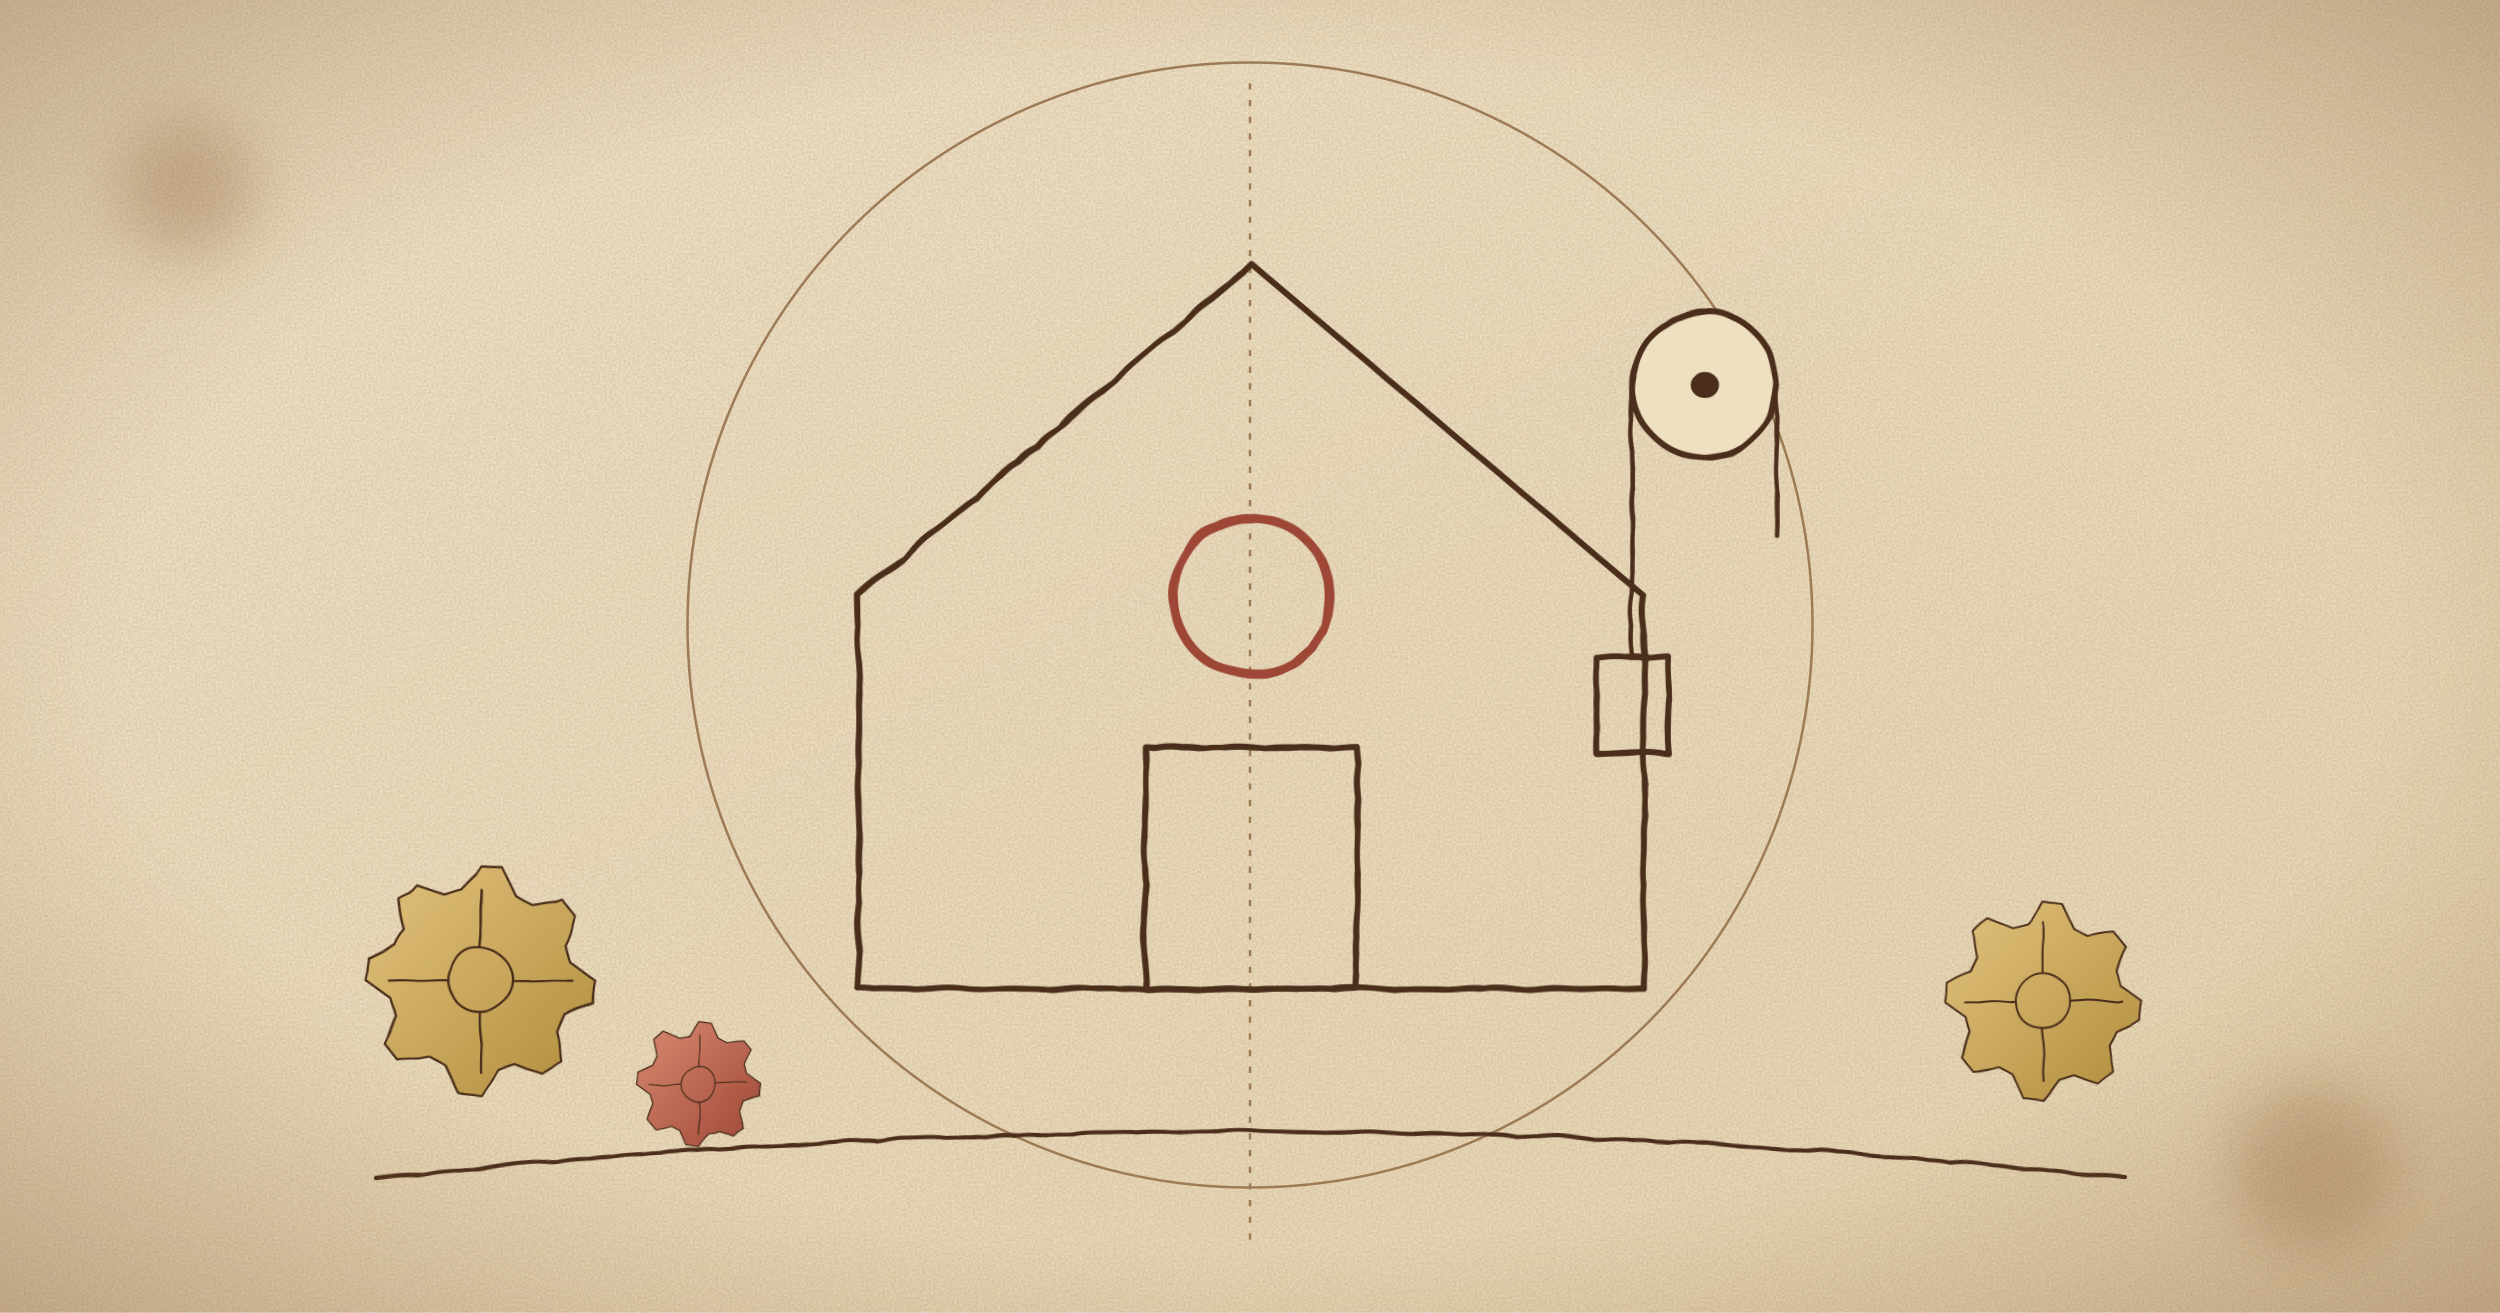
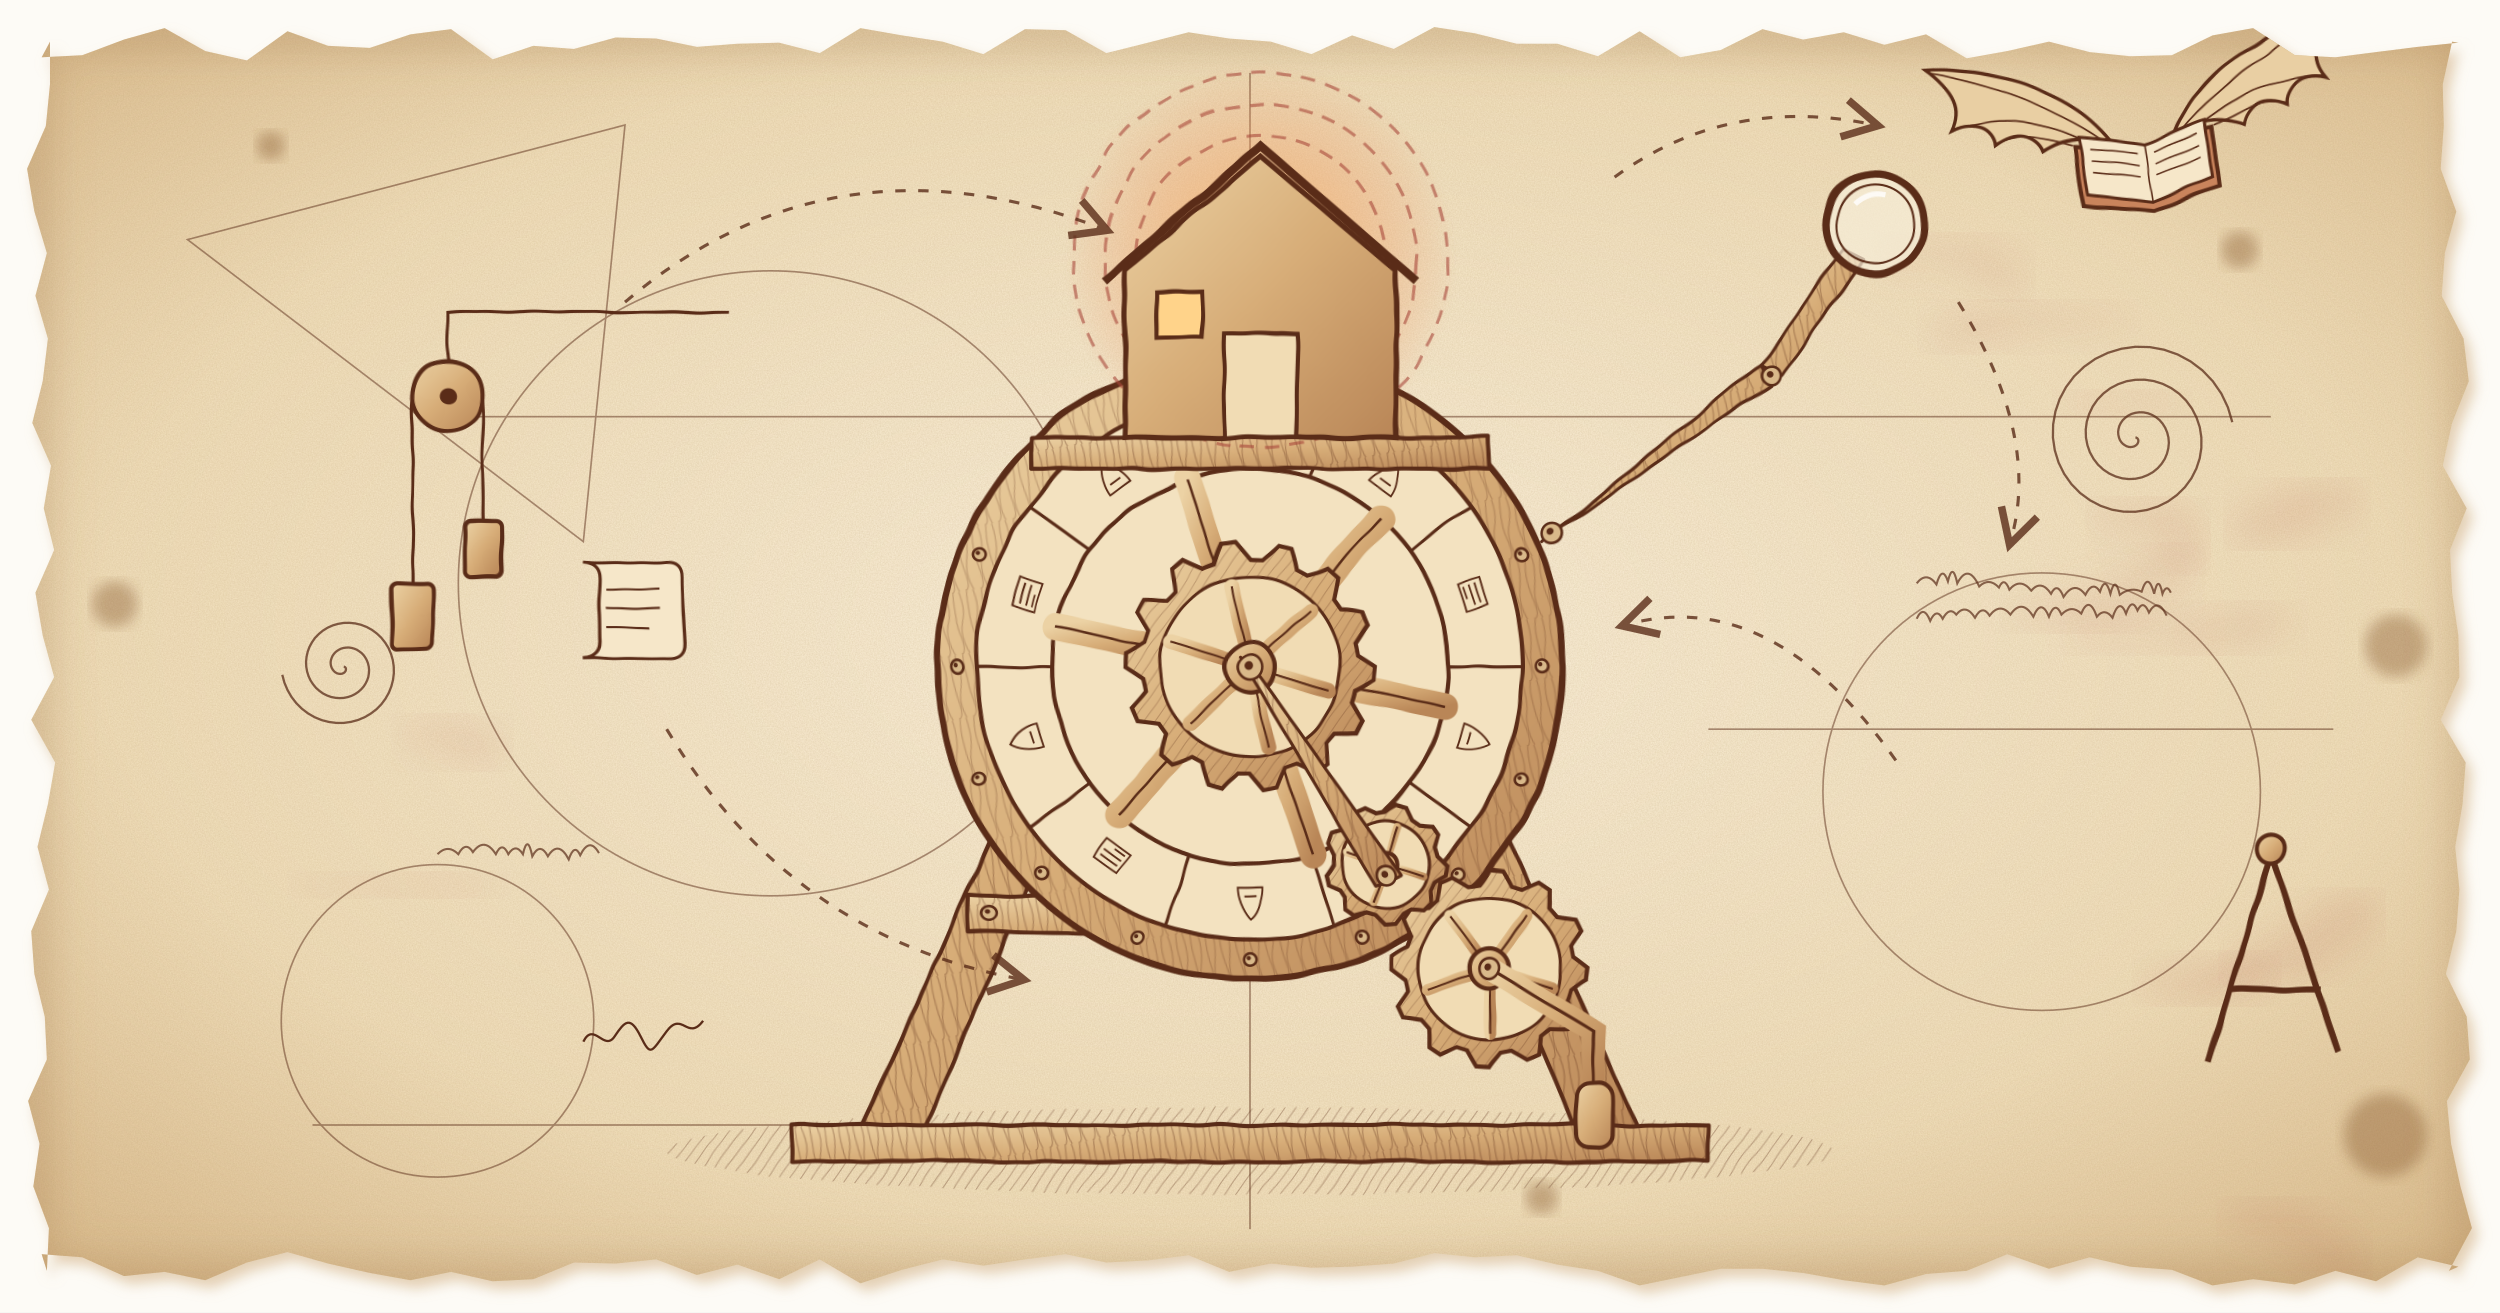
- <svg xmlns="http://www.w3.org/2000/svg" viewBox="0 0 1200 630" width="1200" height="630" role="img" aria-label="Illustration de l'application Asso pilote : machine de Léonard de Vinci dessinée à l'encre sur parchemin">
+ <svg xmlns="http://www.w3.org/2000/svg" viewBox="0 0 2400 1260" width="1200" height="630" role="img" aria-label="Illustration de l'application Asso pilote : machine de Léonard de Vinci dessinée à l'encre sur parchemin">
  <defs>
-     <linearGradient id="p" x1="0" y1="0" x2="1" y2="1">
-       <stop offset="0" stop-color="#f6ebd3" />
-       <stop offset="1" stop-color="#ecdcba" />
+     <radialGradient id="pp" cx=".5" cy=".48" r=".7">
+       <stop offset="0" stop-color="#fbf1dc" />
+       <stop offset=".65" stop-color="#f1dfbb" />
+       <stop offset="1" stop-color="#d9b98a" />
+     </radialGradient>
+     <linearGradient id="wd" x1="0" y1="0" x2="1" y2="1">
+       <stop offset="0" stop-color="#ecd2a4" />
+       <stop offset=".5" stop-color="#d7ad78" />
+       <stop offset="1" stop-color="#b98657" />
    </linearGradient>
-     <radialGradient id="v" cx=".5" cy=".5" r=".75">
-       <stop offset=".6" stop-color="#8a5a2b" stop-opacity="0" />
-       <stop offset="1" stop-color="#6b4220" stop-opacity=".38" />
+     <pattern id="ht" width="9" height="9" patternUnits="userSpaceOnUse" patternTransform="rotate(35)">
+       <path d="M0 0V9" stroke="#5a2c18" stroke-width="1.4" />
+     </pattern>
+     <pattern id="gr" width="60" height="14" patternUnits="userSpaceOnUse" patternTransform="rotate(80)">
+       <path d="M0 4Q15 1 30 5T60 3M0 10Q20 13 40 9T60 11" fill="none" stroke="#5a2c18" stroke-width="1.2" opacity=".6" />
+     </pattern>
+     <marker id="ar" markerWidth="16" markerHeight="16" refX="12" refY="8" orient="auto">
+       <path d="M2 2L13 8L2 14" fill="none" stroke="#5a2c18" stroke-width="2.4" />
+     </marker>
+     <filter id="rf" x="-5%" y="-5%" width="110%" height="110%">
+       <feTurbulence type="fractalNoise" baseFrequency=".022" numOctaves="2" seed="3" />
+       <feDisplacementMap in="SourceGraphic" scale="5" />
+     </filter>
+     <filter id="gn">
+       <feTurbulence type="fractalNoise" baseFrequency=".75" numOctaves="3" seed="9" />
+       <feColorMatrix values="0 0 0 0 .42 0 0 0 0 .27 0 0 0 0 .12 0 0 0 .22 0" />
+     </filter>
+     <filter id="b20">
+       <feGaussianBlur stdDeviation="22" />
+     </filter>
+     <filter id="b6">
+       <feGaussianBlur stdDeviation="6" />
+     </filter>
+     <radialGradient id="gl" cx=".5" cy=".5" r=".5">
+       <stop offset="0" stop-color="#ffd38a" stop-opacity=".95" />
+       <stop offset=".45" stop-color="#f0a466" stop-opacity=".5" />
+       <stop offset="1" stop-color="#e88b5a" stop-opacity="0" />
    </radialGradient>
-     <radialGradient id="l" cx=".5" cy=".5" r=".5">
-       <stop offset="0" stop-color="#f2a35c" stop-opacity=".85" />
-       <stop offset="1" stop-color="#f2a35c" stop-opacity="0" />
-     </radialGradient>
-     <linearGradient id="w" x1="0" y1="0" x2="1" y2="1">
-       <stop offset="0" stop-color="#e3c27e" />
-       <stop offset="1" stop-color="#b08d3c" />
-     </linearGradient>
-     <linearGradient id="s" x1="0" y1="0" x2="1" y2="1">
-       <stop offset="0" stop-color="#d98a72" />
-       <stop offset="1" stop-color="#9e4736" />
-     </linearGradient>
-     <pattern id="h" width="7" height="7" patternUnits="userSpaceOnUse" patternTransform="rotate(40)">
-       <path d="M0 0v7" stroke="#4a2e1b" stroke-width="1.1" opacity=".55" />
-     </pattern>
-     <marker id="a" markerWidth="10" markerHeight="10" refX="8" refY="5" orient="auto">
-       <path d="M1 1 8 5 1 9" fill="none" stroke="#9e4736" stroke-width="1.6" />
-     </marker>
-     <filter id="r" x="-2%" y="-2%" width="104%" height="104%">
-       <feTurbulence baseFrequency=".03" numOctaves="2" seed="4" />
-       <feDisplacementMap in="SourceGraphic" scale="2.6" />
-     </filter>
-     <filter id="n">
-       <feTurbulence type="fractalNoise" baseFrequency=".9" numOctaves="2" seed="7" />
-       <feColorMatrix values="0 0 0 0 .35 0 0 0 0 .22 0 0 0 0 .1 0 0 0 .35 0" />
-     </filter>
-     <filter id="b">
-       <feGaussianBlur stdDeviation="14" />
-     </filter>
-     <g id="g">
-       <path d="M50 0L49 9.8L37 15.3L33.3 22.2L35.4 35.4L27.8 41.6L15.3 37L7.8 39.2L0 50L-9.8 49L-15.3 37L-22.2 33.3L-35.4 35.4L-41.6 27.8L-37 15.3L-39.2 7.8L-50 0L-49 -9.8L-37 -15.3L-33.3 -22.2L-35.4 -35.4L-27.8 -41.6L-15.3 -37L-7.8 -39.2L0 -50L9.8 -49L15.3 -37L22.2 -33.3L35.4 -35.4L41.6 -27.8L37 -15.3L39.2 -7.8z" />
-       <circle r="14" fill="none" />
-       <path d="M0-40V-14M0 40V14M-40 0H-14M40 0H14" fill="none" />
+     <clipPath id="pg">
+       <polygon points="40,55 79,53 119,38 158,27 197,49 237,58 276,30 315,44 355,46 394,33 433,28 473,57 512,44 551,47 591,36 630,37 669,45 708,42 748,41 787,51 826,27 866,34 905,40 944,52 984,28 1023,29 1062,51 1102,41 1141,31 1180,37 1220,40 1259,52 1298,34 1338,47 1377,26 1416,32 1456,42 1495,42 1534,54 1574,30 1613,55 1652,48 1692,28 1731,38 1770,31 1809,43 1849,33 1888,56 1927,49 1967,40 2006,50 2045,54 2085,53 2124,34 2163,27 2203,53 2242,55 2281,50 2321,45 2360,41 2354,40 2345,81 2346,121 2343,162 2358,203 2347,243 2344,284 2365,325 2370,366 2354,406 2345,447 2368,488 2352,528 2354,569 2360,610 2361,650 2343,691 2367,732 2364,772 2357,813 2361,854 2358,894 2348,935 2368,976 2371,1017 2349,1057 2353,1098 2362,1139 2373,1179 2351,1220 2360,1216 2321,1207 2281,1230 2242,1220 2203,1233 2163,1228 2124,1234 2085,1219 2045,1216 2006,1207 1967,1218 1927,1204 1888,1220 1849,1223 1809,1234 1770,1229 1731,1222 1692,1218 1652,1218 1613,1226 1574,1234 1534,1220 1495,1214 1456,1205 1416,1207 1377,1203 1338,1213 1298,1216 1259,1217 1220,1213 1180,1221 1141,1205 1102,1210 1062,1212 1023,1204 984,1209 944,1215 905,1209 866,1219 826,1232 787,1209 748,1228 708,1214 669,1224 630,1209 591,1213 551,1212 512,1228 473,1230 433,1221 394,1229 355,1222 315,1213 276,1202 237,1212 197,1229 158,1221 119,1225 79,1207 40,1204 45,1220 47,1179 32,1139 38,1098 27,1057 45,1017 43,976 33,935 30,894 47,854 36,813 46,772 53,732 30,691 52,650 41,610 34,569 52,528 42,488 49,447 31,406 41,366 46,325 34,284 45,243 33,203 26,162 44,121 48,81 48,40" />
+     </clipPath>
+   </defs>
+   <rect width="2400" height="1260" fill="#fdfbf6" />
+   <polygon points="40,55 79,53 119,38 158,27 197,49 237,58 276,30 315,44 355,46 394,33 433,28 473,57 512,44 551,47 591,36 630,37 669,45 708,42 748,41 787,51 826,27 866,34 905,40 944,52 984,28 1023,29 1062,51 1102,41 1141,31 1180,37 1220,40 1259,52 1298,34 1338,47 1377,26 1416,32 1456,42 1495,42 1534,54 1574,30 1613,55 1652,48 1692,28 1731,38 1770,31 1809,43 1849,33 1888,56 1927,49 1967,40 2006,50 2045,54 2085,53 2124,34 2163,27 2203,53 2242,55 2281,50 2321,45 2360,41 2354,40 2345,81 2346,121 2343,162 2358,203 2347,243 2344,284 2365,325 2370,366 2354,406 2345,447 2368,488 2352,528 2354,569 2360,610 2361,650 2343,691 2367,732 2364,772 2357,813 2361,854 2358,894 2348,935 2368,976 2371,1017 2349,1057 2353,1098 2362,1139 2373,1179 2351,1220 2360,1216 2321,1207 2281,1230 2242,1220 2203,1233 2163,1228 2124,1234 2085,1219 2045,1216 2006,1207 1967,1218 1927,1204 1888,1220 1849,1223 1809,1234 1770,1229 1731,1222 1692,1218 1652,1218 1613,1226 1574,1234 1534,1220 1495,1214 1456,1205 1416,1207 1377,1203 1338,1213 1298,1216 1259,1217 1220,1213 1180,1221 1141,1205 1102,1210 1062,1212 1023,1204 984,1209 944,1215 905,1209 866,1219 826,1232 787,1209 748,1228 708,1214 669,1224 630,1209 591,1213 551,1212 512,1228 473,1230 433,1221 394,1229 355,1222 315,1213 276,1202 237,1212 197,1229 158,1221 119,1225 79,1207 40,1204 45,1220 47,1179 32,1139 38,1098 27,1057 45,1017 43,976 33,935 30,894 47,854 36,813 46,772 53,732 30,691 52,650 41,610 34,569 52,528 42,488 49,447 31,406 41,366 46,325 34,284 45,243 33,203 26,162 44,121 48,81 48,40" fill="#c9a36f" transform="translate(6 8)" opacity=".5" filter="url(#b6)" />
+   <g clip-path="url(#pg)">
+     <rect width="2400" height="1260" fill="url(#pp)" />
+     <rect width="2400" height="1260" filter="url(#gn)" />
+     <path d="M2140 1156q63 7 125 71" fill="none" stroke="#a8473a" stroke-width="30" stroke-linecap="round" opacity=".16" filter="url(#b20)" />
+     <path d="M2059 962q49 -2 119 -45" fill="none" stroke="#a8473a" stroke-width="39" stroke-linecap="round" opacity=".16" filter="url(#b20)" />
+     <path d="M2143 939q43 4 134 -79" fill="none" stroke="#a8473a" stroke-width="39" stroke-linecap="round" opacity=".16" filter="url(#b20)" />
+     <path d="M1811 242q61 -40 130 42" fill="none" stroke="#a8473a" stroke-width="22" stroke-linecap="round" opacity=".16" filter="url(#b20)" />
+     <path d="M386 690q68 14 97 46" fill="none" stroke="#a8473a" stroke-width="25" stroke-linecap="round" opacity=".16" filter="url(#b20)" />
+     <path d="M1982 396q54 -14 112 -20" fill="none" stroke="#a8473a" stroke-width="40" stroke-linecap="round" opacity=".16" filter="url(#b20)" />
+     <path d="M2012 488q76 -22 100 58" fill="none" stroke="#a8473a" stroke-width="31" stroke-linecap="round" opacity=".16" filter="url(#b20)" />
+     <path d="M1997 619q71 23 198 -38" fill="none" stroke="#a8473a" stroke-width="25" stroke-linecap="round" opacity=".16" filter="url(#b20)" />
+     <path d="M1859 336q63 -47 178 -44" fill="none" stroke="#a8473a" stroke-width="23" stroke-linecap="round" opacity=".16" filter="url(#b20)" />
+     <path d="M294 840q84 -5 178 20" fill="none" stroke="#a8473a" stroke-width="30" stroke-linecap="round" opacity=".16" filter="url(#b20)" />
+     <path d="M2146 523q81 -46 118 -59" fill="none" stroke="#a8473a" stroke-width="36" stroke-linecap="round" opacity=".16" filter="url(#b20)" />
+     <path d="M1936 600q86 7 165 -72" fill="none" stroke="#a8473a" stroke-width="26" stroke-linecap="round" opacity=".16" filter="url(#b20)" />
+     <circle cx="110" cy="580" r="22" fill="#7a4a1d" opacity=".35" filter="url(#b6)" />
+     <circle cx="2300" cy="620" r="30" fill="#7a4a1d" opacity=".35" filter="url(#b6)" />
+     <circle cx="2150" cy="240" r="18" fill="#7a4a1d" opacity=".35" filter="url(#b6)" />
+     <circle cx="260" cy="140" r="14" fill="#7a4a1d" opacity=".35" filter="url(#b6)" />
+     <circle cx="1480" cy="1150" r="16" fill="#7a4a1d" opacity=".35" filter="url(#b6)" />
+     <circle cx="2290" cy="1090" r="40" fill="#7a4a1d" opacity=".35" filter="url(#b6)" />
+     <rect width="2400" height="1260" fill="none" stroke="#8a5a2b" stroke-width="90" opacity=".25" filter="url(#b20)" />
+     <g fill="none" stroke="#5a2c18" stroke-width="1.6" opacity=".5">
+       <circle cx="740" cy="560" r="300" />
+       <circle cx="1960" cy="760" r="210" />
+       <circle cx="420" cy="980" r="150" />
+       <path d="M420 400H2180M1200 70V1180M1640 700H2240M300 1080H900" />
+       <path d="M180 230L600 120L560 520Z" />
    </g>
-   </defs>
-   <rect width="1200" height="630" fill="url(#p)" />
-   <rect width="1200" height="630" filter="url(#n)" />
-   <g fill="none" stroke="#9c7b55" stroke-width="1.2">
-     <circle cx="600" cy="300" r="270" />
-     <path d="M600 40v560" stroke-dasharray="3 5" />
+     <path d="M2050 420L2050.8 420.1L2051.5 420.5L2052.1 421.1L2052.6 421.9L2052.8 422.8L2052.8 423.8L2052.5 424.9L2052 426L2051.1 427L2050 427.9L2048.6 428.6L2047.1 429L2045.3 429.2L2043.5 429L2041.6 428.4L2039.8 427.4L2038 426.1L2036.4 424.4L2035.1 422.4L2034.2 420L2033.6 417.4L2033.4 414.6L2033.8 411.7L2034.6 408.8L2036 406L2037.9 403.3L2040.3 401L2043.2 398.9L2046.4 397.3L2050 396.3L2053.8 395.8L2057.8 395.9L2061.9 396.7L2065.8 398.2L2069.6 400.4L2073.1 403.2L2076.1 406.7L2078.6 410.7L2080.5 415.2L2081.7 420L2082.1 425.1L2081.6 430.3L2080.3 435.5L2078.2 440.5L2075.2 445.2L2071.4 449.5L2066.9 453.2L2061.7 456.1L2056.1 458.3L2050 459.6L2043.7 459.9L2037.3 459.2L2031 457.4L2024.9 454.6L2019.2 450.8L2014.1 446.1L2009.8 440.5L2006.3 434.2L2003.9 427.3L2002.5 420L2002.3 412.4L2003.3 404.8L2005.6 397.4L2009 390.2L2013.6 383.6L2019.3 377.7L2025.9 372.7L2033.4 368.8L2041.5 366L2050 364.6L2058.8 364.5L2067.6 365.8L2076.2 368.5L2084.4 372.6L2092 378L2098.7 384.6L2104.3 392.3L2108.7 400.9L2111.8 410.2L2113.3 420L2113.3 430L2111.7 440.1L2108.5 449.8L2103.8 459.1L2097.6 467.6L2090 475.1L2081.3 481.4L2071.5 486.3L2061 489.6L2050 491.3L2038.7 491.2L2027.5 489.3L2016.6 485.6L2006.3 480.2L1996.8 473.2L1988.5 464.7L1981.6 454.9L1976.2 444L1972.6 432.3L1970.8 420L1971 407.5L1973.2 395L1977.3 383L1983.4 371.6L1991.2 361.2L2000.7 352.1L2011.5 344.5L2023.6 338.7L2036.5 334.8L2050 332.9L2063.7 333.2L2077.4 335.7L2090.6 340.3L2103 347L2114.4 355.6L2124.3 366L2132.5 377.9L2138.8 391.1L2143 405.3" fill="none" stroke="#5a2c18" stroke-width="2.2" opacity=".75" />
+     <path d="M330 640L330.5 640.1L331 640.3L331.4 640.6L331.7 641L332 641.5L332.1 642.1L332.1 642.8L332 643.5L331.7 644.2L331.3 644.8L330.7 645.5L330 646L329.2 646.4L328.2 646.8L327.1 646.9L326 646.9L324.8 646.7L323.6 646.4L322.5 645.8L321.3 645L320.3 644L319.4 642.8L318.6 641.5L318 640L317.6 638.4L317.4 636.6L317.5 634.8L317.9 633L318.5 631.2L319.4 629.4L320.6 627.7L322 626.1L323.7 624.8L325.6 623.6L327.7 622.6L330 622L332.4 621.7L334.9 621.6L337.5 622L340 622.7L342.5 623.7L344.8 625.2L347.1 626.9L349.1 629L350.8 631.4L352.2 634L353.3 636.9L354 640L354.3 643.2L354.1 646.5L353.6 649.8L352.5 653L351 656.1L349.1 659.1L346.7 661.8L344 664.2L340.9 666.3L337.5 668L333.9 669.2L330 670L326 670.2L322 669.9L317.9 669.1L314 667.7L310.2 665.8L306.7 663.3L303.4 660.4L300.6 657L298.1 653.2L296.2 649.1L294.8 644.6L294 640L293.8 635.2L294.3 630.4L295.4 625.6L297.1 621L299.5 616.6L302.4 612.4L306 608.7L310 605.4L314.5 602.6L319.4 600.4L324.6 598.9L330 598L335.5 597.9L341.1 598.5L346.6 599.8L352 601.9L357.1 604.7L361.8 608.2L366.1 612.3L369.8 617L373 622.2L375.4 627.8L377.1 633.8L378 640L378.1 646.3L377.3 652.7L375.7 658.9L373.3 665L370.1 670.7L366.1 676.1L361.4 680.9L356 685L350.1 688.5L343.7 691.2L337 693L330 694L322.9 694L315.8 693.1L308.8 691.3L302 688.5L295.6 684.8L289.7 680.3L284.4 675L279.8 669L276 662.4L273 655.3L271 647.8" fill="none" stroke="#5a2c18" stroke-width="2.2" opacity=".75" />
+     <path d="M1840 560 q9.5 -12 19 1 q5.5 -19 11 -3 q4.5 -19 9 2 q10.5 -20 21 3 q9.5 -9 19 1 q5 -11 10 2 q10.5 -12 21 1 q9.5 -11 19 3 q6 -12 12 3 q10.5 -16 21 -2 q7 -14 14 -3 q5 -16 10 2 q4.5 -18 9 1 q10.5 -8 21 -3 q6 -20 12 2 q4 -19 8 0 q4 -10 8 -1" fill="none" stroke="#5a2c18" stroke-width="2" opacity=".7" />
+     <path d="M1840 594 q6.5 -14 13 2 q6 -13 12 -2 q6.5 -12 13 -4 q9 -11 18 3 q7 -13 14 -2 q10 -13 20 -1 q11 -16 22 2 q7.5 -18 15 0 q6 -16 12 -2 q9.5 -10 19 -1 q7.5 -18 15 3 q7.5 -9 15 1 q6.5 -20 13 -4 q5.5 -16 11 -3 q5.5 -11 11 2 q8.5 -15 17 3" fill="none" stroke="#5a2c18" stroke-width="2" opacity=".7" />
+     <path d="M420 820 q10 -10 20 0 q7 -13 14 -2 q11 -15 22 2 q6 -13 12 0 q7 -11 14 0 q4.5 -20 9 2 q7.5 -14 15 0 q10 -16 20 3 q5.5 -16 11 -4 q9 -18 18 -2" fill="none" stroke="#5a2c18" stroke-width="2" opacity=".7" />
+     <g filter="url(#rf)">
+       <ellipse cx="1200" cy="1105" rx="560" ry="42" fill="url(#ht)" opacity=".45" />
+       <polygon points="820,1100 880,1100 1150,470 1110,450" fill="url(#wd)" stroke="#5a2c18" stroke-width="4" stroke-linejoin="round" />
+       <polygon points="820,1100 880,1100 1150,470 1110,450" fill="url(#gr)" opacity=".55" />
+       <polygon points="1580,1100 1520,1100 1250,470 1290,450" fill="url(#wd)" stroke="#5a2c18" stroke-width="4" stroke-linejoin="round" />
+       <polygon points="1580,1100 1520,1100 1250,470 1290,450" fill="url(#gr)" opacity=".55" />
+       <polygon points="760,1080 1640,1080 1640,1115 760,1115" fill="url(#wd)" stroke="#5a2c18" stroke-width="4" stroke-linejoin="round" />
+       <polygon points="760,1080 1640,1080 1640,1115 760,1115" fill="url(#gr)" opacity=".55" />
+       <polygon points="930,860 1470,860 1470,895 930,895" fill="url(#wd)" stroke="#5a2c18" stroke-width="4" stroke-linejoin="round" />
+       <polygon points="930,860 1470,860 1470,895 930,895" fill="url(#gr)" opacity=".55" />
+       <circle cx="950" cy="877" r="7" fill="#d9b98a" stroke="#5a2c18" stroke-width="2.5" />
+       <circle cx="948.5" cy="875.5" r="2.4" fill="#5a2c18" />
+       <circle cx="1450" cy="877" r="7" fill="#d9b98a" stroke="#5a2c18" stroke-width="2.5" />
+       <circle cx="1448.5" cy="875.5" r="2.4" fill="#5a2c18" />
+       <circle cx="1200" cy="640" r="300" fill="url(#wd)" stroke="#5a2c18" stroke-width="6" />
+       <circle cx="1200" cy="640" r="300" fill="url(#gr)" opacity=".4" />
+       <circle cx="1200" cy="640" r="262" fill="#f3e2c0" stroke="#5a2c18" stroke-width="4" />
+       <path d="M1462 640L1390 640" stroke="#5a2c18" stroke-width="3" />
+       <g transform="translate(1414.9 709.8) rotate(108)">
+         <path d="M-12 14c0-14 8-26 12-30 4 4 12 16 12 30z" fill="none" stroke="#5a2c18" stroke-width="1.8" />
+         <path d="M-6 6h12" stroke="#5a2c18" stroke-width="1.8" />
+       </g>
+       <path d="M1412 794L1353.7 751.7" stroke="#5a2c18" stroke-width="3" />
+       <g transform="translate(1332.8 822.8) rotate(144)">
+         <path d="M-14-10h28v22h-28zM-10-4h20M-10 2h20M-10 8h12" fill="none" stroke="#5a2c18" stroke-width="1.8" />
+       </g>
+       <path d="M1281 889.2L1258.7 820.7" stroke="#5a2c18" stroke-width="3" />
+       <g transform="translate(1200 866) rotate(180)">
+         <path d="M-12 14c0-14 8-26 12-30 4 4 12 16 12 30z" fill="none" stroke="#5a2c18" stroke-width="1.8" />
+         <path d="M-6 6h12" stroke="#5a2c18" stroke-width="1.8" />
+       </g>
+       <path d="M1119 889.2L1141.3 820.7" stroke="#5a2c18" stroke-width="3" />
+       <g transform="translate(1067.2 822.8) rotate(216)">
+         <path d="M-14-10h28v22h-28zM-10-4h20M-10 2h20M-10 8h12" fill="none" stroke="#5a2c18" stroke-width="1.8" />
+       </g>
+       <path d="M988 794L1046.3 751.7" stroke="#5a2c18" stroke-width="3" />
+       <g transform="translate(985.1 709.8) rotate(252)">
+         <path d="M-12 14c0-14 8-26 12-30 4 4 12 16 12 30z" fill="none" stroke="#5a2c18" stroke-width="1.8" />
+         <path d="M-6 6h12" stroke="#5a2c18" stroke-width="1.8" />
+       </g>
+       <path d="M938 640L1010 640" stroke="#5a2c18" stroke-width="3" />
+       <g transform="translate(985.1 570.2) rotate(288)">
+         <path d="M-14-10h28v22h-28zM-10-4h20M-10 2h20M-10 8h12" fill="none" stroke="#5a2c18" stroke-width="1.8" />
+       </g>
+       <path d="M988 486L1046.3 528.3" stroke="#5a2c18" stroke-width="3" />
+       <g transform="translate(1067.2 457.2) rotate(324)">
+         <path d="M-12 14c0-14 8-26 12-30 4 4 12 16 12 30z" fill="none" stroke="#5a2c18" stroke-width="1.8" />
+         <path d="M-6 6h12" stroke="#5a2c18" stroke-width="1.8" />
+       </g>
+       <path d="M1119 390.8L1141.3 459.3" stroke="#5a2c18" stroke-width="3" />
+       <g transform="translate(1200 414) rotate(360)">
+         <path d="M-14-10h28v22h-28zM-10-4h20M-10 2h20M-10 8h12" fill="none" stroke="#5a2c18" stroke-width="1.8" />
+       </g>
+       <path d="M1281 390.8L1258.7 459.3" stroke="#5a2c18" stroke-width="3" />
+       <g transform="translate(1332.8 457.2) rotate(396)">
+         <path d="M-12 14c0-14 8-26 12-30 4 4 12 16 12 30z" fill="none" stroke="#5a2c18" stroke-width="1.8" />
+         <path d="M-6 6h12" stroke="#5a2c18" stroke-width="1.8" />
+       </g>
+       <path d="M1412 486L1353.7 528.3" stroke="#5a2c18" stroke-width="3" />
+       <g transform="translate(1414.9 570.2) rotate(432)">
+         <path d="M-14-10h28v22h-28zM-10-4h20M-10 2h20M-10 8h12" fill="none" stroke="#5a2c18" stroke-width="1.8" />
+       </g>
+       <circle cx="1200" cy="640" r="190" fill="none" stroke="#5a2c18" stroke-width="4" />
+       <path d="M1258.8 651.9L1386.2 677.7" stroke="url(#wd)" stroke-width="26" stroke-linecap="round" />
+       <path d="M1258.8 651.9L1386.2 677.7" stroke="#5a2c18" stroke-width="2.4" />
+       <path d="M1219.1 696.9L1260.4 820.1" stroke="url(#wd)" stroke-width="26" stroke-linecap="round" />
+       <path d="M1219.1 696.9L1260.4 820.1" stroke="#5a2c18" stroke-width="2.4" />
+       <path d="M1160.3 685L1074.2 782.4" stroke="url(#wd)" stroke-width="26" stroke-linecap="round" />
+       <path d="M1160.3 685L1074.2 782.4" stroke="#5a2c18" stroke-width="2.4" />
+       <path d="M1141.2 628.1L1013.8 602.3" stroke="url(#wd)" stroke-width="26" stroke-linecap="round" />
+       <path d="M1141.2 628.1L1013.8 602.3" stroke="#5a2c18" stroke-width="2.4" />
+       <path d="M1180.9 583.1L1139.6 459.9" stroke="url(#wd)" stroke-width="26" stroke-linecap="round" />
+       <path d="M1180.9 583.1L1139.6 459.9" stroke="#5a2c18" stroke-width="2.4" />
+       <path d="M1239.7 595L1325.8 497.6" stroke="url(#wd)" stroke-width="26" stroke-linecap="round" />
+       <path d="M1239.7 595L1325.8 497.6" stroke="#5a2c18" stroke-width="2.4" />
+       <circle cx="1481" cy="640" r="6" fill="#d9b98a" stroke="#5a2c18" stroke-width="2.5" />
+       <circle cx="1479.5" cy="638.5" r="2.1" fill="#5a2c18" />
+       <circle cx="1460" cy="748" r="6" fill="#d9b98a" stroke="#5a2c18" stroke-width="2.5" />
+       <circle cx="1458.5" cy="746.5" r="2.1" fill="#5a2c18" />
+       <circle cx="1399" cy="839" r="6" fill="#d9b98a" stroke="#5a2c18" stroke-width="2.5" />
+       <circle cx="1397.5" cy="837.5" r="2.1" fill="#5a2c18" />
+       <circle cx="1308" cy="900" r="6" fill="#d9b98a" stroke="#5a2c18" stroke-width="2.5" />
+       <circle cx="1306.5" cy="898.5" r="2.1" fill="#5a2c18" />
+       <circle cx="1200" cy="921" r="6" fill="#d9b98a" stroke="#5a2c18" stroke-width="2.5" />
+       <circle cx="1198.5" cy="919.5" r="2.1" fill="#5a2c18" />
+       <circle cx="1092" cy="900" r="6" fill="#d9b98a" stroke="#5a2c18" stroke-width="2.5" />
+       <circle cx="1090.5" cy="898.5" r="2.1" fill="#5a2c18" />
+       <circle cx="1001" cy="839" r="6" fill="#d9b98a" stroke="#5a2c18" stroke-width="2.5" />
+       <circle cx="999.5" cy="837.5" r="2.1" fill="#5a2c18" />
+       <circle cx="940" cy="748" r="6" fill="#d9b98a" stroke="#5a2c18" stroke-width="2.5" />
+       <circle cx="938.5" cy="746.5" r="2.1" fill="#5a2c18" />
+       <circle cx="919" cy="640" r="6" fill="#d9b98a" stroke="#5a2c18" stroke-width="2.5" />
+       <circle cx="917.5" cy="638.5" r="2.1" fill="#5a2c18" />
+       <circle cx="940" cy="532" r="6" fill="#d9b98a" stroke="#5a2c18" stroke-width="2.5" />
+       <circle cx="938.5" cy="530.5" r="2.1" fill="#5a2c18" />
+       <circle cx="1001" cy="441" r="6" fill="#d9b98a" stroke="#5a2c18" stroke-width="2.5" />
+       <circle cx="999.5" cy="439.5" r="2.1" fill="#5a2c18" />
+       <circle cx="1092" cy="380" r="6" fill="#d9b98a" stroke="#5a2c18" stroke-width="2.5" />
+       <circle cx="1090.5" cy="378.5" r="2.1" fill="#5a2c18" />
+       <circle cx="1200" cy="359" r="6" fill="#d9b98a" stroke="#5a2c18" stroke-width="2.5" />
+       <circle cx="1198.5" cy="357.5" r="2.1" fill="#5a2c18" />
+       <circle cx="1308" cy="380" r="6" fill="#d9b98a" stroke="#5a2c18" stroke-width="2.5" />
+       <circle cx="1306.5" cy="378.5" r="2.1" fill="#5a2c18" />
+       <circle cx="1399" cy="441" r="6" fill="#d9b98a" stroke="#5a2c18" stroke-width="2.5" />
+       <circle cx="1397.5" cy="439.5" r="2.1" fill="#5a2c18" />
+       <circle cx="1460" cy="532" r="6" fill="#d9b98a" stroke="#5a2c18" stroke-width="2.5" />
+       <circle cx="1458.5" cy="530.5" r="2.1" fill="#5a2c18" />
+       <polygon points="1320,640 1319.2,653.4 1300.6,663 1297.4,674.1 1308.1,692.1 1301.6,703.8 1280.7,704.3 1273,713 1274.8,733.8 1263.8,741.6 1244.8,733 1234.1,737.4 1226.7,757 1213.4,759.2 1200,743.2 1188.4,742.6 1173.3,757 1160.4,753.3 1155.2,733 1145.1,727.4 1125.2,733.8 1115.1,724.9 1119.3,704.3 1112.6,694.9 1091.9,692.1 1086.7,679.6 1099.4,663 1097.4,651.6 1080,640 1080.8,626.6 1099.4,617 1102.6,605.9 1091.9,587.9 1098.4,576.2 1119.3,575.7 1127,567 1125.2,546.2 1136.2,538.4 1155.2,547 1165.9,542.6 1173.3,523 1186.6,520.8 1200,536.8 1211.6,537.4 1226.7,523 1239.6,526.7 1244.8,547 1254.9,552.6 1274.8,546.2 1284.9,555.1 1280.7,575.7 1287.4,585.1 1308.1,587.9 1313.3,600.4 1300.6,617 1302.6,628.4" fill="url(#wd)" stroke="#5a2c18" stroke-width="4" />
+       <polygon points="1320,640 1319.2,653.4 1300.6,663 1297.4,674.1 1308.1,692.1 1301.6,703.8 1280.7,704.3 1273,713 1274.8,733.8 1263.8,741.6 1244.8,733 1234.1,737.4 1226.7,757 1213.4,759.2 1200,743.2 1188.4,742.6 1173.3,757 1160.4,753.3 1155.2,733 1145.1,727.4 1125.2,733.8 1115.1,724.9 1119.3,704.3 1112.6,694.9 1091.9,692.1 1086.7,679.6 1099.4,663 1097.4,651.6 1080,640 1080.8,626.6 1099.4,617 1102.6,605.9 1091.9,587.9 1098.4,576.2 1119.3,575.7 1127,567 1125.2,546.2 1136.2,538.4 1155.2,547 1165.9,542.6 1173.3,523 1186.6,520.8 1200,536.8 1211.6,537.4 1226.7,523 1239.6,526.7 1244.8,547 1254.9,552.6 1274.8,546.2 1284.9,555.1 1280.7,575.7 1287.4,585.1 1308.1,587.9 1313.3,600.4 1300.6,617 1302.6,628.4" fill="url(#ht)" opacity=".35" />
+       <circle cx="1200" cy="640" r="86.4" fill="#f1dcb4" stroke="#5a2c18" stroke-width="3" />
+       <path d="M1218.3 645.7L1275.7 663.4" stroke="url(#wd)" stroke-width="14.4" stroke-linecap="round" />
+       <path d="M1218.3 645.7L1275.7 663.4" stroke="#5a2c18" stroke-width="2" />
+       <path d="M1204.3 658.7L1217.6 717.2" stroke="url(#wd)" stroke-width="14.4" stroke-linecap="round" />
+       <path d="M1204.3 658.7L1217.6 717.2" stroke="#5a2c18" stroke-width="2" />
+       <path d="M1185.9 653L1141.9 693.8" stroke="url(#wd)" stroke-width="14.4" stroke-linecap="round" />
+       <path d="M1185.9 653L1141.9 693.8" stroke="#5a2c18" stroke-width="2" />
+       <path d="M1181.7 634.3L1124.3 616.6" stroke="url(#wd)" stroke-width="14.4" stroke-linecap="round" />
+       <path d="M1181.7 634.3L1124.3 616.6" stroke="#5a2c18" stroke-width="2" />
+       <path d="M1195.7 621.3L1182.4 562.8" stroke="url(#wd)" stroke-width="14.4" stroke-linecap="round" />
+       <path d="M1195.7 621.3L1182.4 562.8" stroke="#5a2c18" stroke-width="2" />
+       <path d="M1214.1 627L1258.1 586.2" stroke="url(#wd)" stroke-width="14.4" stroke-linecap="round" />
+       <path d="M1214.1 627L1258.1 586.2" stroke="#5a2c18" stroke-width="2" />
+       <circle cx="1200" cy="640" r="24" fill="url(#wd)" stroke="#5a2c18" stroke-width="4" />
+       <circle cx="1200" cy="640" r="8.4" fill="#5a2c18" />
+       <polygon points="1525,930 1524.2,942.4 1508.9,951.1 1505.5,961.3 1512.3,977.5 1505.4,987.8 1487.8,987.8 1479.7,994.8 1477.5,1012.3 1466.4,1017.8 1451.1,1008.9 1440.7,1011 1430,1025 1417.6,1024.2 1408.9,1008.9 1398.7,1005.5 1382.5,1012.3 1372.2,1005.4 1372.2,987.8 1365.2,979.7 1347.7,977.5 1342.2,966.4 1351.1,951.1 1349,940.7 1335,930 1335.8,917.6 1351.1,908.9 1354.5,898.7 1347.7,882.5 1354.6,872.2 1372.2,872.2 1380.3,865.2 1382.5,847.7 1393.6,842.2 1408.9,851.1 1419.3,849 1430,835 1442.4,835.8 1451.1,851.1 1461.3,854.5 1477.5,847.7 1487.8,854.6 1487.8,872.2 1494.8,880.3 1512.3,882.5 1517.8,893.6 1508.9,908.9 1511,919.3" fill="url(#wd)" stroke="#5a2c18" stroke-width="4" />
+       <polygon points="1525,930 1524.2,942.4 1508.9,951.1 1505.5,961.3 1512.3,977.5 1505.4,987.8 1487.8,987.8 1479.7,994.8 1477.5,1012.3 1466.4,1017.8 1451.1,1008.9 1440.7,1011 1430,1025 1417.6,1024.2 1408.9,1008.9 1398.7,1005.5 1382.5,1012.3 1372.2,1005.4 1372.2,987.8 1365.2,979.7 1347.7,977.5 1342.2,966.4 1351.1,951.1 1349,940.7 1335,930 1335.8,917.6 1351.1,908.9 1354.5,898.7 1347.7,882.5 1354.6,872.2 1372.2,872.2 1380.3,865.2 1382.5,847.7 1393.6,842.2 1408.9,851.1 1419.3,849 1430,835 1442.4,835.8 1451.1,851.1 1461.3,854.5 1477.5,847.7 1487.8,854.6 1487.8,872.2 1494.8,880.3 1512.3,882.5 1517.8,893.6 1508.9,908.9 1511,919.3" fill="url(#ht)" opacity=".35" />
+       <circle cx="1430" cy="930" r="68.4" fill="#f1dcb4" stroke="#5a2c18" stroke-width="3" />
+       <path d="M1444.5 934.5L1489.9 948.5" stroke="url(#wd)" stroke-width="11.4" stroke-linecap="round" />
+       <path d="M1444.5 934.5L1489.9 948.5" stroke="#5a2c18" stroke-width="2" />
+       <path d="M1430.2 945.2L1430.9 992.7" stroke="url(#wd)" stroke-width="11.4" stroke-linecap="round" />
+       <path d="M1430.2 945.2L1430.9 992.7" stroke="#5a2c18" stroke-width="2" />
+       <path d="M1415.6 934.9L1370.6 950.2" stroke="url(#wd)" stroke-width="11.4" stroke-linecap="round" />
+       <path d="M1415.6 934.9L1370.6 950.2" stroke="#5a2c18" stroke-width="2" />
+       <path d="M1420.9 917.8L1392.4 879.8" stroke="url(#wd)" stroke-width="11.4" stroke-linecap="round" />
+       <path d="M1420.9 917.8L1392.4 879.8" stroke="#5a2c18" stroke-width="2" />
+       <path d="M1438.8 917.6L1466.1 878.8" stroke="url(#wd)" stroke-width="11.4" stroke-linecap="round" />
+       <path d="M1438.8 917.6L1466.1 878.8" stroke="#5a2c18" stroke-width="2" />
+       <circle cx="1430" cy="930" r="19" fill="url(#wd)" stroke="#5a2c18" stroke-width="4" />
+       <circle cx="1430" cy="930" r="6.7" fill="#5a2c18" />
+       <polygon points="1388,830 1387.1,840.1 1376.9,847.1 1373.2,854.9 1374.4,867.3 1367.3,874.4 1354.9,873.2 1347.1,876.9 1340.1,887.1 1330,888 1321.3,879.1 1312.9,876.9 1301,880.2 1292.7,874.4 1291.8,862.1 1286.8,854.9 1275.5,849.8 1272.9,840.1 1280.1,830 1280.9,821.3 1275.5,810.2 1279.8,801 1291.8,797.9 1297.9,791.8 1301,779.8 1310.2,775.5 1321.3,780.9 1330,780.1 1340.1,772.9 1349.8,775.5 1354.9,786.8 1362.1,791.8 1374.4,792.7 1380.2,801 1376.9,812.9 1379.1,821.3" fill="url(#wd)" stroke="#5a2c18" stroke-width="4" />
+       <polygon points="1388,830 1387.1,840.1 1376.9,847.1 1373.2,854.9 1374.4,867.3 1367.3,874.4 1354.9,873.2 1347.1,876.9 1340.1,887.1 1330,888 1321.3,879.1 1312.9,876.9 1301,880.2 1292.7,874.4 1291.8,862.1 1286.8,854.9 1275.5,849.8 1272.9,840.1 1280.1,830 1280.9,821.3 1275.5,810.2 1279.8,801 1291.8,797.9 1297.9,791.8 1301,779.8 1310.2,775.5 1321.3,780.9 1330,780.1 1340.1,772.9 1349.8,775.5 1354.9,786.8 1362.1,791.8 1374.4,792.7 1380.2,801 1376.9,812.9 1379.1,821.3" fill="url(#ht)" opacity=".35" />
+       <circle cx="1330" cy="830" r="41.8" fill="#f1dcb4" stroke="#5a2c18" stroke-width="3" />
+       <path d="M1338.9 832.7L1366.6 841.3" stroke="url(#wd)" stroke-width="7" stroke-linecap="round" />
+       <path d="M1338.9 832.7L1366.6 841.3" stroke="#5a2c18" stroke-width="2" />
+       <path d="M1327.3 838.9L1318.7 866.6" stroke="url(#wd)" stroke-width="7" stroke-linecap="round" />
+       <path d="M1327.3 838.9L1318.7 866.6" stroke="#5a2c18" stroke-width="2" />
+       <path d="M1321.1 827.3L1293.4 818.7" stroke="url(#wd)" stroke-width="7" stroke-linecap="round" />
+       <path d="M1321.1 827.3L1293.4 818.7" stroke="#5a2c18" stroke-width="2" />
+       <path d="M1332.7 821.1L1341.3 793.4" stroke="url(#wd)" stroke-width="7" stroke-linecap="round" />
+       <path d="M1332.7 821.1L1341.3 793.4" stroke="#5a2c18" stroke-width="2" />
+       <circle cx="1330" cy="830" r="11.6" fill="url(#wd)" stroke="#5a2c18" stroke-width="4" />
+       <circle cx="1330" cy="830" r="4.1" fill="#5a2c18" />
+       <path d="M1430 930L1530 990L1530 1050" fill="none" stroke="url(#wd)" stroke-width="22" stroke-linecap="round" />
+       <path d="M1430 930L1530 990L1530 1050" fill="none" stroke="#5a2c18" stroke-width="3" />
+       <rect x="1514" y="1040" width="34" height="62" rx="12" fill="url(#wd)" stroke="#5a2c18" stroke-width="4" />
+       <circle cx="1430" cy="930" r="10" fill="#d9b98a" stroke="#5a2c18" stroke-width="2.5" />
+       <circle cx="1428.5" cy="928.5" r="3.5" fill="#5a2c18" />
+       <polygon points="1190,630 1210,650 1345,840 1320,850" fill="url(#wd)" stroke="#5a2c18" stroke-width="3" stroke-linejoin="round" />
+       <polygon points="1190,630 1210,650 1345,840 1320,850" fill="url(#gr)" opacity=".55" />
+       <circle cx="1200" cy="640" r="12" fill="#d9b98a" stroke="#5a2c18" stroke-width="2.5" />
+       <circle cx="1198.5" cy="638.5" r="4.2" fill="#5a2c18" />
+       <circle cx="1330" cy="840" r="9" fill="#d9b98a" stroke="#5a2c18" stroke-width="2.5" />
+       <circle cx="1328.5" cy="838.5" r="3.2" fill="#5a2c18" />
+       <polygon points="990,420 1430,420 1430,450 990,450" fill="url(#wd)" stroke="#5a2c18" stroke-width="4" stroke-linejoin="round" />
+       <polygon points="990,420 1430,420 1430,450 990,450" fill="url(#gr)" opacity=".55" />
+       <polygon points="1480,520 1500,505 1700,370 1690,350" fill="url(#wd)" stroke="#5a2c18" stroke-width="3" stroke-linejoin="round" />
+       <polygon points="1480,520 1500,505 1700,370 1690,350" fill="url(#gr)" opacity=".55" />
+       <polygon points="1690,350 1710,360 1790,250 1770,240" fill="url(#wd)" stroke="#5a2c18" stroke-width="3" stroke-linejoin="round" />
+       <polygon points="1690,350 1710,360 1790,250 1770,240" fill="url(#gr)" opacity=".55" />
+       <circle cx="1490" cy="512" r="10" fill="#d9b98a" stroke="#5a2c18" stroke-width="2.5" />
+       <circle cx="1488.5" cy="510.5" r="3.5" fill="#5a2c18" />
+       <circle cx="1700" cy="360" r="9" fill="#d9b98a" stroke="#5a2c18" stroke-width="2.5" />
+       <circle cx="1698.5" cy="358.5" r="3.2" fill="#5a2c18" />
+       <circle cx="430" cy="380" r="34" fill="url(#wd)" stroke="#5a2c18" stroke-width="4" />
+       <circle cx="430" cy="380" r="8" fill="#5a2c18" />
+       <path d="M396 380V560M464 380V500" stroke="#5a2c18" stroke-width="3" />
+       <rect x="376" y="560" width="40" height="64" rx="6" fill="url(#wd)" stroke="#5a2c18" stroke-width="4" />
+       <rect x="446" y="500" width="36" height="54" rx="6" fill="url(#wd)" stroke="#5a2c18" stroke-width="4" />
+       <path d="M430 346V300H700" stroke="#5a2c18" stroke-width="3" fill="none" />
+       <path d="M2180 820L2120 1020M2180 820L2245 1010M2140 950H2228" stroke="#5a2c18" stroke-width="6" fill="none" />
+       <circle cx="2180" cy="815" r="14" fill="url(#wd)" stroke="#5a2c18" stroke-width="4" />
+       <circle cx="1210" cy="250" r="190" fill="url(#gl)" />
+       <circle cx="1210" cy="250" r="120" fill="none" stroke="#a8473a" stroke-width="3" stroke-dasharray="14 10" opacity=".6" />
+       <circle cx="1210" cy="250" r="150" fill="none" stroke="#a8473a" stroke-width="3" stroke-dasharray="14 10" opacity=".6" />
+       <circle cx="1210" cy="250" r="180" fill="none" stroke="#a8473a" stroke-width="3" stroke-dasharray="14 10" opacity=".6" />
+       <path d="M1080 420V260l130-110 130 110v160z" fill="url(#wd)" stroke="#5a2c18" stroke-width="5" />
+       <path d="M1060 270 1210 140 1360 270" fill="none" stroke="#5a2c18" stroke-width="8" />
+       <rect x="1175" y="320" width="70" height="100" fill="#f1dcb4" stroke="#5a2c18" stroke-width="4" />
+       <rect x="1110" y="280" width="44" height="44" fill="#ffd38a" stroke="#5a2c18" stroke-width="4" />
+       <circle cx="1800" cy="215" r="48" fill="#f7eed9" fill-opacity=".7" stroke="#5a2c18" stroke-width="7" />
+       <circle cx="1800" cy="215" r="38" fill="none" stroke="#5a2c18" stroke-width="2" />
+       <path d="M1780 195q12-12 30-8" stroke="#fff" stroke-width="5" fill="none" opacity=".8" />
+       <path d="M560 540h80q16 0 16 16v60q0 16-16 16h-80q16 0 16-16v-60q0-16-16-16z" fill="#f6e7c9" stroke="#5a2c18" stroke-width="3" />
+       <path d="M582 566h52M582 584h52M582 602h40" stroke="#5a2c18" stroke-width="2" />
+     </g>
+     <path d="M600 290Q800 120 1060 220" fill="none" stroke="#5a2c18" stroke-width="3" stroke-dasharray="10 12" marker-end="url(#ar)" opacity=".8" />
+     <path d="M1820 730Q1700 560 1560 600" fill="none" stroke="#5a2c18" stroke-width="3" stroke-dasharray="10 12" marker-end="url(#ar)" opacity=".8" />
+     <path d="M640 700Q760 900 980 940" fill="none" stroke="#5a2c18" stroke-width="3" stroke-dasharray="10 12" marker-end="url(#ar)" opacity=".8" />
+     <path d="M1550 170Q1660 90 1800 120" fill="none" stroke="#5a2c18" stroke-width="3" stroke-dasharray="10 12" marker-end="url(#ar)" opacity=".8" />
+     <path d="M1880 290Q1960 420 1930 520" fill="none" stroke="#5a2c18" stroke-width="3" stroke-dasharray="10 12" marker-end="url(#ar)" opacity=".8" />
+     <g filter="url(#rf)">
+       <g transform="translate(2060 150) rotate(-8) scale(0.95)">
+         <g transform="translate(-30 -15) scale(-0.85 0.85)">
+           <path d="M0 0C40-70 120-110 210-120C180-90 175-70 190-45C160-55 140-40 140-20C115-35 90-25 85-5C60-20 30-15 0 0Z" fill="#e9cfa3" stroke="#5a2c18" stroke-width="4" />
+           <path d="M10-5C70-60 140-95 205-115M30-8C80-40 120-55 188-47M50-8C90-25 110-30 140-22" fill="none" stroke="#5a2c18" stroke-width="2" />
+         </g>
+         <g transform="translate(30 -15) scale(0.85 0.85)">
+           <path d="M0 0C40-70 120-110 210-120C180-90 175-70 190-45C160-55 140-40 140-20C115-35 90-25 85-5C60-20 30-15 0 0Z" fill="#e9cfa3" stroke="#5a2c18" stroke-width="4" />
+           <path d="M10-5C70-60 140-95 205-115M30-8C80-40 120-55 188-47M50-8C90-25 110-30 140-22" fill="none" stroke="#5a2c18" stroke-width="2" />
+         </g>
+         <path d="M-70-20L0-5L70-20L70 40L0 55L-70 40Z" fill="#c9845c" stroke="#5a2c18" stroke-width="4" />
+         <path d="M-64-28L0-12L64-28L64 30L0 46L-64 30Z" fill="#f6e7c9" stroke="#5a2c18" stroke-width="3" />
+         <path d="M0-12V46M-55-15L-8-4M-55-3L-8 8M-55 9L-8 20M8-4L55-15M8 8L55-3M8 20L55 9" stroke="#5a2c18" stroke-width="1.6" fill="none" />
+       </g>
+     </g>
+     <path d="M560 1000c10-20 20 10 30-5s15-20 25 0 10 15 25-5 20 10 35-10" fill="none" stroke="#5a2c18" stroke-width="2.2" />
  </g>
-   <g fill="#7a4a1d" opacity=".25" filter="url(#b)">
-     <circle cx="90" cy="90" r="34" />
-     <circle cx="1110" cy="560" r="40" />
-   </g>
-   <g filter="url(#r)" stroke-linejoin="round" stroke-linecap="round" stroke="#4a2e1b">
-     <g transform="translate(600 300) scale(1.45) translate(-890 -280)">
-       <path d="M760 400V270l130-110 130 110v130z" fill="none" stroke="#4a2e1b" stroke-width="2" />
-       <rect x="855" y="320" width="70" height="80" fill="none" stroke="#4a2e1b" stroke-width="2" />
-       <circle cx="890" cy="270" r="26" fill="none" stroke="#9e4736" stroke-width="3" />
-       <circle cx="1040" cy="200" r="24" fill="#efe0c2" stroke="#4a2e1b" stroke-width="2" />
-       <circle cx="1040" cy="200" r="4" fill="#4a2e1b" />
-       <path d="M1016 200v90M1064 200v50" stroke="#4a2e1b" stroke-width="1.5" />
-       <rect x="1004" y="290" width="24" height="32" fill="none" stroke="#4a2e1b" stroke-width="2" />
-     </g>
-     <use href="#g" transform="translate(230 470) scale(1.1)" fill="url(#w)" />
-     <use href="#g" transform="translate(335 520) scale(0.6)" fill="url(#s)" />
-     <use href="#g" transform="translate(980 480) scale(0.95)" fill="url(#w)" />
-     <path d="M180 565Q600 520 1020 565" fill="none" stroke="#4a2e1b" stroke-width="2" />
-   </g>
-   <rect width="1200" height="630" fill="url(#v)" />
</svg>
